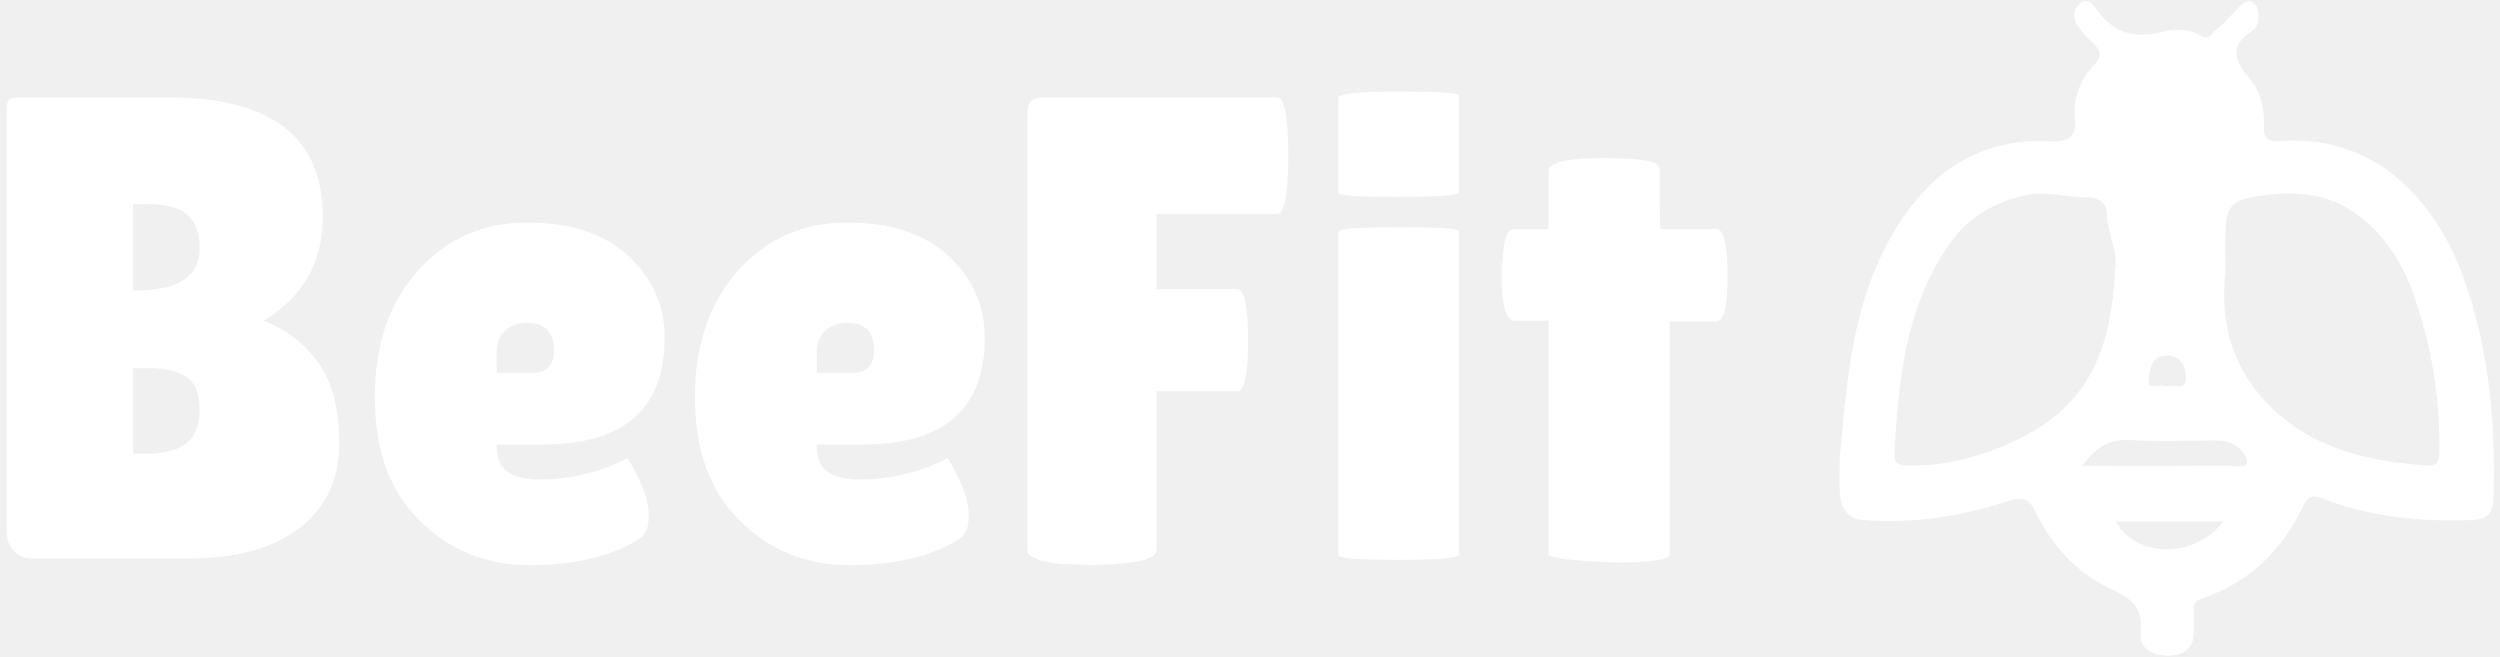
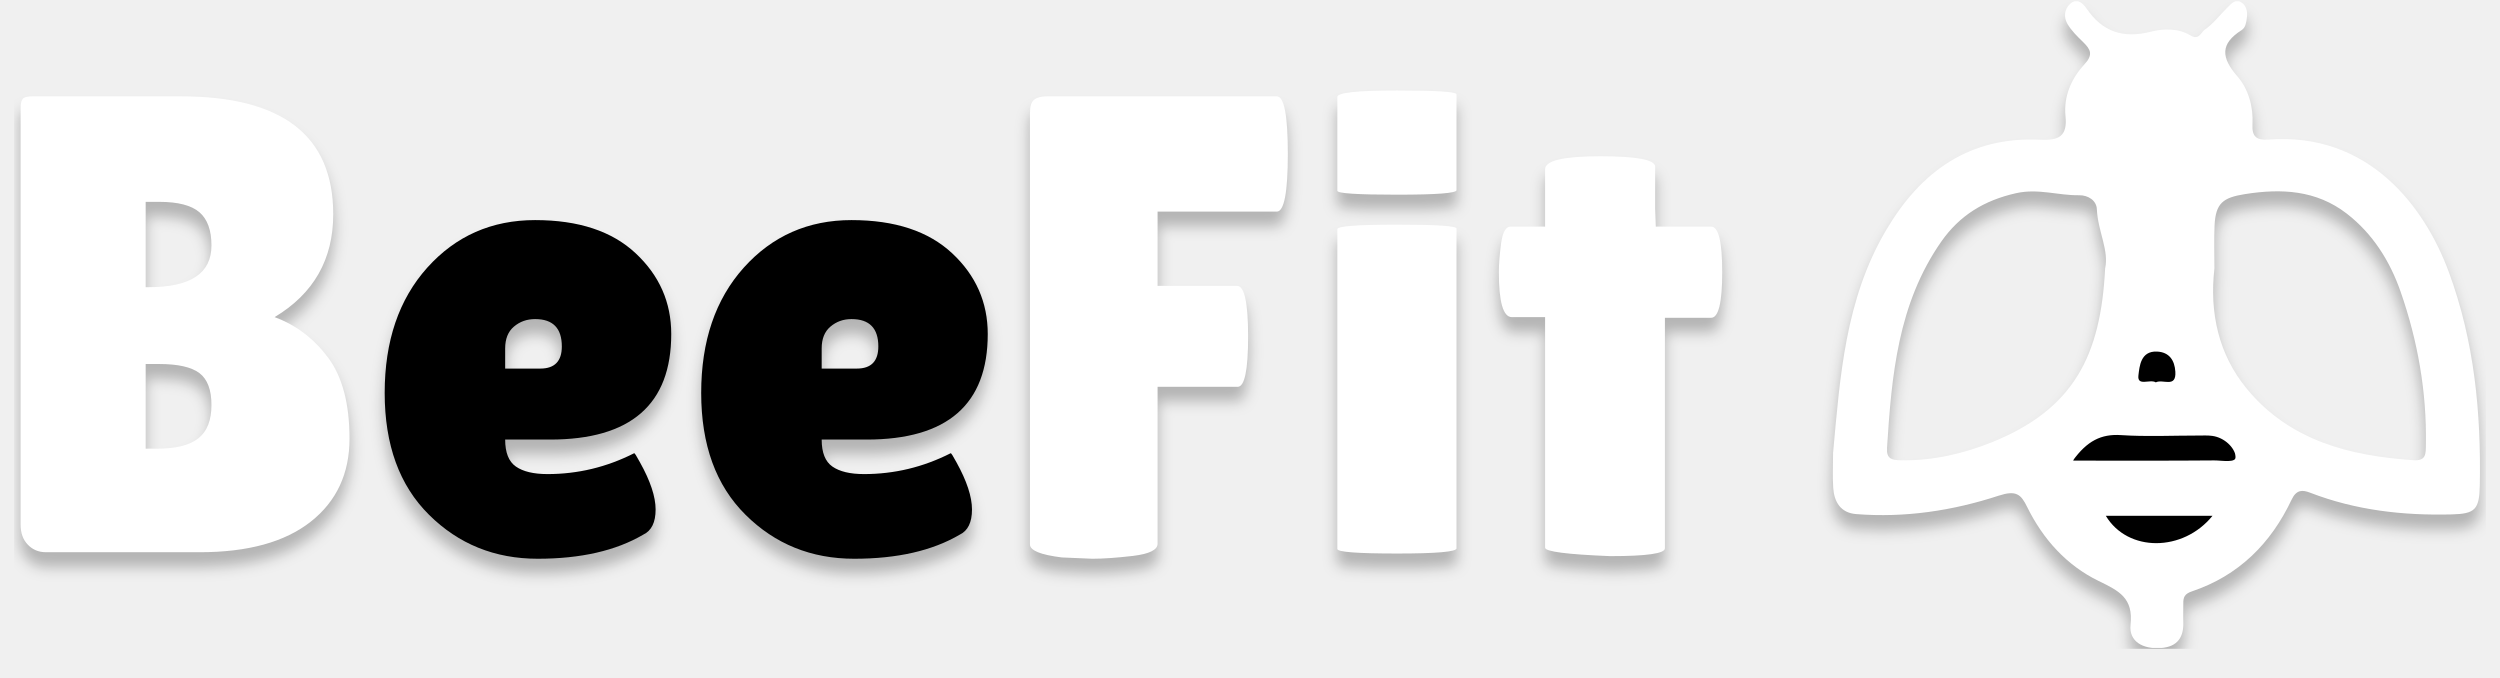
- <svg xmlns="http://www.w3.org/2000/svg" width="701" height="184" viewBox="0 0 701 184" fill="none">
-   <g clip-path="url(#clip0_7_4)">
-     <g clip-path="url(#clip1_7_4)">
-       <g clip-path="url(#clip2_7_4)">
-         <g clip-path="url(#clip3_7_4)">
-           <g clip-path="url(#clip4_7_4)">
-             <g clip-path="url(#clip5_7_4)">
-               <g clip-path="url(#clip6_7_4)">
-                 <g clip-path="url(#clip7_7_4)">
-                   <g clip-path="url(#clip8_7_4)">
-                     <path d="M90.506 60.756C90.506 73.562 84.965 83.289 73.883 89.938C79.917 92.154 84.965 95.971 89.028 101.389C93.091 106.807 95.123 114.478 95.123 124.402C95.123 134.302 91.466 142.145 84.152 147.932C76.814 153.719 66.311 156.613 52.643 156.613H9.055C6.962 156.613 5.238 155.899 3.884 154.471C2.529 153.067 1.852 151.195 1.852 148.856V30.651C1.852 29.296 2.074 28.398 2.517 27.954C2.936 27.536 3.822 27.326 5.177 27.326H47.287C76.1 27.326 90.506 38.47 90.506 60.756ZM41.192 57.247H37.313V81.442H38.237C50.057 81.442 55.968 77.502 55.968 69.621C55.968 65.312 54.835 62.172 52.569 60.202C50.279 58.232 46.487 57.247 41.192 57.247ZM41.192 103.236H37.313V127.246H40.638C45.933 127.246 49.811 126.261 52.274 124.291C54.736 122.321 55.968 119.181 55.968 114.872C55.968 110.562 54.835 107.546 52.569 105.822C50.279 104.098 46.487 103.236 41.192 103.236ZM178.421 151.626C170.664 156.182 160.69 158.46 148.5 158.46C136.31 158.46 126.029 154.298 117.656 145.975C109.283 137.676 105.097 126.163 105.097 111.437C105.097 96.735 109.123 84.89 117.176 75.901C125.253 66.913 135.448 62.418 147.761 62.418C160.074 62.418 169.58 65.558 176.278 71.838C183.001 78.118 186.363 85.752 186.363 94.74C186.363 114.687 174.911 124.661 152.009 124.661H139.265C139.265 128.355 140.275 130.903 142.294 132.307C144.338 133.735 147.33 134.45 151.271 134.45C159.89 134.45 168.078 132.479 175.835 128.539C175.958 128.416 176.512 129.278 177.497 131.125C180.452 136.42 181.93 140.877 181.93 144.497C181.93 148.142 180.76 150.518 178.421 151.626ZM155.334 98.249C155.334 93.078 152.81 90.492 147.761 90.492C145.422 90.492 143.415 91.206 141.74 92.635C140.09 94.038 139.265 96.094 139.265 98.803V104.529H149.239C153.302 104.529 155.334 102.436 155.334 98.249ZM268.183 151.626C260.425 156.182 250.452 158.46 238.262 158.46C226.072 158.46 215.791 154.298 207.418 145.975C199.045 137.676 194.859 126.163 194.859 111.437C194.859 96.735 198.885 84.89 206.938 75.901C215.015 66.913 225.198 62.418 237.486 62.418C249.799 62.418 259.317 65.558 266.04 71.838C272.763 78.118 276.124 85.752 276.124 94.74C276.124 114.687 264.673 124.661 241.771 124.661H229.027C229.027 128.355 230.037 130.903 232.056 132.307C234.1 133.735 237.092 134.45 241.032 134.45C249.652 134.45 257.84 132.479 265.597 128.539C265.72 128.416 266.274 129.278 267.259 131.125C270.19 136.42 271.655 140.877 271.655 144.497C271.655 148.142 270.497 150.518 268.183 151.626ZM245.096 98.249C245.096 93.078 242.559 90.492 237.486 90.492C235.171 90.492 233.177 91.206 231.502 92.635C229.852 94.038 229.027 96.094 229.027 98.803V104.529H239.001C243.064 104.529 245.096 102.436 245.096 98.249ZM292.895 27.326H358.092C360.185 27.326 361.232 32.769 361.232 43.653C361.232 54.563 360.185 60.017 358.092 60.017H324.293V81.073H346.826C348.919 81.073 349.966 85.85 349.966 95.405C349.966 104.935 348.981 109.7 347.011 109.7H324.293V154.212C324.293 155.936 321.99 157.081 317.385 157.647C312.756 158.189 308.902 158.46 305.823 158.46L297.143 158.091C291.109 157.352 288.093 156.12 288.093 154.397V32.128C288.093 30.158 288.499 28.865 289.312 28.25C290.1 27.634 291.294 27.326 292.895 27.326ZM409.068 64.819V155.505C409.068 156.49 403.441 156.982 392.187 156.982C380.908 156.982 375.269 156.551 375.269 155.69V65.004C375.269 64.142 380.908 63.711 392.187 63.711C403.441 63.711 409.068 64.081 409.068 64.819ZM409.068 26.772V53.922C409.068 54.784 403.441 55.215 392.187 55.215C380.908 55.215 375.269 54.846 375.269 54.107V27.511C375.269 26.28 380.908 25.664 392.187 25.664C403.441 25.664 409.068 26.033 409.068 26.772ZM468.171 90.123V155.505C468.171 156.982 462.999 157.721 452.656 157.721C440.343 157.229 434.187 156.428 434.187 155.32V89.938H424.767C422.305 89.938 421.073 85.69 421.073 77.194C421.073 74.978 421.283 72.269 421.701 69.067C422.145 65.866 423.043 64.265 424.398 64.265H434.187V48.012C434.187 45.55 439.383 44.318 449.775 44.318C460.192 44.318 465.4 45.303 465.4 47.273V59.094L465.585 64.265H481.284C483.377 64.265 484.424 68.575 484.424 77.194C484.424 85.813 483.377 90.123 481.284 90.123H468.171Z" fill="white" />
+ <svg xmlns="http://www.w3.org/2000/svg" width="709" height="192" viewBox="0 0 709 192" fill="none">
+   <g clip-path="url(#clip0_7_2)" filter="url(#filter0_d_7_2)">
+     <g clip-path="url(#clip1_7_2)">
+       <g clip-path="url(#clip2_7_2)">
+         <g clip-path="url(#clip3_7_2)">
+           <g clip-path="url(#clip4_7_2)">
+             <g clip-path="url(#clip5_7_2)">
+               <g clip-path="url(#clip6_7_2)">
+                 <g clip-path="url(#clip7_7_2)">
+                   <g clip-path="url(#clip8_7_2)">
+                     <g clip-path="url(#clip9_7_2)">
+                       <path fill-rule="evenodd" clip-rule="evenodd" d="M94.506 60.756C94.506 73.562 88.965 83.289 77.883 89.938C83.917 92.154 88.965 95.971 93.028 101.389C97.091 106.807 99.123 114.478 99.123 124.402C99.123 134.302 95.466 142.145 88.152 147.932C80.814 153.719 70.311 156.613 56.643 156.613H13.055C10.962 156.613 9.238 155.899 7.884 154.471C6.529 153.067 5.852 151.195 5.852 148.856V30.651C5.852 29.296 6.074 28.398 6.517 27.954C6.936 27.536 7.822 27.326 9.177 27.326H51.287C80.1 27.326 94.506 38.47 94.506 60.756ZM45.192 57.247H41.313V81.442H42.237C54.057 81.442 59.968 77.502 59.968 69.621C59.968 65.312 58.835 62.172 56.569 60.202C54.279 58.232 50.487 57.247 45.192 57.247ZM45.192 103.236H41.313V127.246H44.638C49.933 127.246 53.811 126.261 56.274 124.291C58.736 122.321 59.968 119.181 59.968 114.872C59.968 110.562 58.835 107.546 56.569 105.822C54.279 104.098 50.487 103.236 45.192 103.236ZM296.895 27.326H362.092C364.185 27.326 365.232 32.769 365.232 43.653C365.232 54.563 364.185 60.017 362.092 60.017H328.293V81.073H350.826C352.919 81.073 353.966 85.85 353.966 95.405C353.966 104.935 352.981 109.7 351.01 109.7H328.293V154.212C328.293 155.936 325.99 157.081 321.385 157.647C316.756 158.189 312.902 158.46 309.823 158.46L301.143 158.091C295.109 157.352 292.093 156.12 292.093 154.397V32.128C292.093 30.158 292.499 28.865 293.312 28.25C294.1 27.634 295.294 27.326 296.895 27.326ZM413.068 64.819V155.505C413.068 156.49 407.441 156.982 396.187 156.982C384.908 156.982 379.269 156.551 379.269 155.689V65.004C379.269 64.142 384.908 63.711 396.187 63.711C407.441 63.711 413.068 64.081 413.068 64.819ZM413.068 26.772V53.922C413.068 54.784 407.441 55.215 396.187 55.215C384.908 55.215 379.269 54.846 379.269 54.107V27.511C379.269 26.28 384.908 25.664 396.187 25.664C407.441 25.664 413.068 26.033 413.068 26.772ZM472.171 90.123V155.505C472.171 156.982 466.999 157.721 456.656 157.721C444.343 157.229 438.187 156.428 438.187 155.32V89.938H428.767C426.305 89.938 425.073 85.69 425.073 77.194C425.073 74.978 425.283 72.269 425.701 69.067C426.145 65.866 427.043 64.265 428.398 64.265H438.187V48.012C438.187 45.55 443.383 44.318 453.775 44.318C464.192 44.318 469.4 45.303 469.4 47.273V59.094L469.585 64.265H485.284C487.377 64.265 488.424 68.575 488.424 77.194C488.424 85.813 487.377 90.123 485.284 90.123H472.171Z" fill="white" />
+                       <path fill-rule="evenodd" clip-rule="evenodd" d="M272.183 151.626C264.425 156.182 254.452 158.46 242.262 158.46C230.072 158.46 219.791 154.298 211.418 145.975C203.045 137.676 198.859 126.163 198.859 111.437C198.859 96.735 202.885 84.89 210.938 75.901C219.015 66.913 229.198 62.418 241.486 62.418C253.799 62.418 263.317 65.558 270.04 71.838C276.763 78.118 280.124 85.752 280.124 94.74C280.124 114.687 268.673 124.661 245.771 124.661H233.027C233.027 128.355 234.037 130.903 236.056 132.307C238.1 133.735 241.092 134.45 245.032 134.45C253.652 134.45 261.84 132.479 269.597 128.539C269.72 128.416 270.274 129.278 271.259 131.125C274.19 136.42 275.655 140.877 275.655 144.497C275.655 148.142 274.497 150.518 272.183 151.626ZM241.486 90.492C246.559 90.492 249.096 93.078 249.096 98.249C249.096 102.436 247.064 104.529 243.001 104.529H233.027V98.803C233.027 96.094 233.852 94.038 235.502 92.635C237.177 91.206 239.171 90.492 241.486 90.492Z" fill="black" />
+                       <path fill-rule="evenodd" clip-rule="evenodd" d="M182.421 151.626C174.664 156.182 164.69 158.46 152.5 158.46C140.31 158.46 130.029 154.298 121.656 145.975C113.283 137.676 109.097 126.163 109.097 111.437C109.097 96.735 113.123 84.89 121.176 75.901C129.253 66.913 139.448 62.418 151.761 62.418C164.074 62.418 173.58 65.558 180.278 71.838C187.001 78.118 190.363 85.752 190.363 94.74C190.363 114.687 178.912 124.661 156.009 124.661H143.265C143.265 128.355 144.275 130.903 146.294 132.307C148.338 133.735 151.33 134.45 155.271 134.45C163.89 134.45 172.078 132.479 179.835 128.539C179.958 128.416 180.512 129.278 181.497 131.125C184.452 136.42 185.93 140.877 185.93 144.497C185.93 148.142 184.76 150.518 182.421 151.626ZM151.761 90.492C156.81 90.492 159.334 93.078 159.334 98.249C159.334 102.436 157.302 104.529 153.239 104.529H143.265V98.803C143.265 96.094 144.09 94.038 145.74 92.635C147.415 91.206 149.422 90.492 151.761 90.492Z" fill="black" />
+                     </g>
                  </g>
                </g>
              </g>
-             </g>
-             <g clip-path="url(#clip9_7_4)">
-               <g clip-path="url(#clip10_7_4)">
-                 <path fill-rule="evenodd" clip-rule="evenodd" d="M515.86 128.432C517.846 106.695 519.322 84.921 530.845 65.363C540.798 48.47 554.631 38.646 574.769 39.625C579.98 39.879 582.334 38.528 581.775 32.998C581.2 27.297 583.436 22.245 587.182 18.204C589.659 15.53 588.913 14.02 586.812 11.976C585.155 10.362 583.414 8.688 582.286 6.713C581.271 4.937 581.374 2.688 583.072 1.104C585.072 -0.762 586.849 1.102 587.661 2.295C592.256 9.061 598.1 11.011 606.074 8.975C609.577 8.078 613.837 7.971 617.297 10.089C619.62 11.511 620.274 9.087 621.226 8.446C623.645 6.812 625.473 4.318 627.603 2.234C628.732 1.129 629.921 -0.488 631.731 0.74C633.203 1.736 633.444 3.486 633.192 5.198C633.006 6.453 632.874 7.817 631.678 8.578C625.587 12.437 625.938 16.394 630.494 21.617C633.681 25.27 635.072 30.251 634.807 35.314C634.627 38.705 635.929 39.842 639.306 39.587C667.924 37.422 683.72 58.812 690.484 77.134C697.744 96.793 699.664 117.026 699.269 137.692C699.139 144.543 697.92 145.721 691.271 145.889C677.523 146.232 664.076 144.725 651.138 139.725C649.008 138.901 647.269 138.802 645.902 141.7C640.041 154.146 630.869 163.268 617.626 167.714C615.527 168.418 615.149 169.412 615.184 171.191C615.217 172.849 615.108 174.508 615.184 176.158C615.39 180.655 613.614 183.419 608.842 183.782C603.731 184.167 599.712 181.913 600.223 177.223C601.053 169.588 597.003 167.594 591.164 164.762C582.135 160.379 575.389 152.929 570.883 143.746C569.137 140.184 567.797 138.949 562.804 140.581C549.82 144.834 536.209 146.899 522.386 145.795C518.003 145.446 516.17 142.36 515.9 138.359C515.683 135.064 515.86 131.743 515.86 128.432ZM593.009 76.134C594.174 71.066 590.911 65.426 590.673 59.368C590.574 56.854 588.211 55.334 585.618 55.371C579.687 55.461 574.055 53.383 567.793 54.781C558.706 56.814 551.711 61.105 546.51 68.572C534.267 86.154 532.459 106.489 531.165 126.971C530.968 130.089 532.403 130.483 535.066 130.538C544.141 130.718 552.968 128.637 561.078 125.348C584.166 115.979 591.778 100.788 593.009 76.134ZM624.016 76.112C622.579 88.708 625.176 100.54 633.247 110.313C645.36 124.975 662.299 129.275 680.404 130.516C684.137 130.773 683.933 128.639 683.979 126.065C684.24 111.182 681.683 96.732 676.821 82.759C673.796 74.072 668.927 66.286 661.519 60.567C652.908 53.921 643.048 53.401 632.659 55.053C626.453 56.042 624.347 57.593 624.051 63.981C623.865 68.015 624.016 72.067 624.016 76.112ZM583.857 130.631C597.986 130.631 610.961 130.69 623.937 130.574C626.119 130.556 630.321 131.433 630.049 129.433C629.71 126.932 626.883 124.078 623.366 123.613C622.101 123.446 620.804 123.519 619.523 123.519C612.186 123.512 604.828 123.879 597.527 123.398C591.859 123.023 587.891 125.059 583.857 130.631ZM623.467 146.275C612.927 146.275 603.179 146.275 593.204 146.275C599.447 156.685 615.164 156.57 623.467 146.275ZM607.384 108.439C609.34 107.389 613.227 110.199 612.929 105.406C612.732 102.236 611.244 99.858 607.717 99.704C603.043 99.503 602.768 103.96 602.459 106.43C602.046 109.716 605.773 107.411 607.384 108.439Z" fill="white" />
+               <g clip-path="url(#clip10_7_2)">
+                 <g clip-path="url(#clip11_7_2)">
+                   <rect x="588" y="94" width="46" height="64" rx="23" fill="black" />
+                   <path fill-rule="evenodd" clip-rule="evenodd" d="M519.86 128.432C521.846 106.695 523.322 84.921 534.845 65.363C544.798 48.47 558.631 38.646 578.769 39.625C583.98 39.879 586.334 38.528 585.775 32.998C585.2 27.297 587.436 22.245 591.182 18.204C593.659 15.53 592.913 14.02 590.812 11.976C589.155 10.362 587.414 8.688 586.286 6.713C585.271 4.937 585.374 2.688 587.072 1.104C589.072 -0.762 590.849 1.102 591.661 2.295C596.256 9.061 602.1 11.011 610.074 8.975C613.577 8.078 617.837 7.971 621.297 10.089C623.62 11.511 624.274 9.087 625.226 8.446C627.645 6.812 629.473 4.318 631.603 2.234C632.732 1.129 633.921 -0.488 635.731 0.74C637.203 1.736 637.444 3.486 637.192 5.198C637.006 6.454 636.874 7.817 635.678 8.578C629.587 12.437 629.938 16.394 634.494 21.617C637.681 25.27 639.072 30.251 638.807 35.314C638.627 38.705 639.929 39.842 643.306 39.587C671.924 37.422 687.72 58.812 694.485 77.134C701.744 96.793 703.664 117.026 703.269 137.692C703.139 144.543 701.92 145.721 695.271 145.889C681.523 146.232 668.076 144.725 655.138 139.725C653.008 138.901 651.269 138.802 649.902 141.7C644.041 154.146 634.869 163.268 621.626 167.714C619.527 168.418 619.149 169.412 619.184 171.191C619.217 172.849 619.108 174.508 619.184 176.158C619.39 180.656 617.614 183.42 612.842 183.782C607.731 184.167 603.712 181.913 604.223 177.223C605.053 169.588 601.003 167.594 595.164 164.762C586.135 160.379 579.389 152.929 574.883 143.746C573.137 140.184 571.797 138.949 566.804 140.581C553.82 144.834 540.209 146.899 526.386 145.795C522.003 145.446 520.17 142.36 519.9 138.359C519.683 135.064 519.86 131.743 519.86 128.432ZM597.009 76.134C598.174 71.066 594.911 65.426 594.673 59.368C594.574 56.854 592.211 55.334 589.618 55.371C583.687 55.461 578.055 53.383 571.793 54.781C562.706 56.814 555.711 61.105 550.51 68.572C538.267 86.154 536.459 106.489 535.165 126.971C534.968 130.089 536.403 130.483 539.066 130.538C548.141 130.718 556.968 128.637 565.078 125.348C588.166 115.979 595.778 100.788 597.009 76.134ZM628.016 76.112C626.579 88.708 629.176 100.54 637.247 110.313C649.36 124.975 666.299 129.275 684.404 130.516C688.137 130.773 687.933 128.639 687.979 126.065C688.24 111.182 685.683 96.732 680.821 82.76C677.796 74.072 672.927 66.286 665.519 60.567C656.908 53.921 647.048 53.401 636.659 55.053C630.453 56.042 628.347 57.593 628.051 63.981C627.865 68.015 628.016 72.067 628.016 76.112ZM587.857 130.631C601.986 130.631 614.961 130.69 627.937 130.574C630.119 130.556 634.321 131.433 634.05 129.433C633.71 126.932 630.883 124.078 627.366 123.613C626.101 123.446 624.804 123.519 623.523 123.519C616.186 123.512 608.828 123.88 601.527 123.398C595.859 123.023 591.891 125.059 587.857 130.631ZM627.467 146.275C616.927 146.275 607.18 146.275 597.204 146.275C603.447 156.686 619.164 156.57 627.467 146.275ZM611.384 108.439C613.34 107.389 617.227 110.199 616.929 105.406C616.732 102.236 615.244 99.858 611.717 99.704C607.044 99.503 606.768 103.96 606.459 106.43C606.046 109.716 609.773 107.411 611.384 108.439Z" fill="white" />
+                 </g>
              </g>
            </g>
          </g>
        </g>
      </g>
    </g>
  </g>
  <defs>
-     <clipPath id="clip0_7_4">
-       <rect width="700" height="183.4" fill="white" transform="translate(0.575745 0.361938)" />
+     <filter id="filter0_d_7_2" x="0" y="0" width="709" height="192" filterUnits="userSpaceOnUse" color-interpolation-filters="sRGB">
+       <feFlood flood-opacity="0" result="BackgroundImageFix" />
+       <feColorMatrix in="SourceAlpha" type="matrix" values="0 0 0 0 0 0 0 0 0 0 0 0 0 0 0 0 0 0 127 0" result="hardAlpha" />
+       <feOffset dy="4" />
+       <feGaussianBlur stdDeviation="2" />
+       <feColorMatrix type="matrix" values="0 0 0 0 0 0 0 0 0 0 0 0 0 0 0 0 0 0 0.25 0" />
+       <feBlend mode="normal" in2="BackgroundImageFix" result="effect1_dropShadow_7_2" />
+       <feBlend mode="normal" in="SourceGraphic" in2="effect1_dropShadow_7_2" result="shape" />
+     </filter>
+     <clipPath id="clip0_7_2">
+       <rect width="701" height="184" fill="white" transform="translate(4)" />
    </clipPath>
-     <clipPath id="clip1_7_4">
-       <rect width="697.484" height="183.524" fill="white" transform="translate(1.83356 0.300003)" />
+     <clipPath id="clip1_7_2">
+       <rect width="700" height="183.4" fill="white" transform="translate(4.57574 0.361938)" />
    </clipPath>
-     <clipPath id="clip2_7_4">
-       <rect width="697.484" height="183.524" fill="white" transform="translate(1.83356 0.300003)" />
+     <clipPath id="clip2_7_2">
+       <rect width="697.484" height="183.524" fill="white" transform="translate(5.83356 0.300003)" />
    </clipPath>
-     <clipPath id="clip3_7_4">
-       <rect width="697.484" height="183.524" fill="white" transform="translate(1.83356 0.300003)" />
+     <clipPath id="clip3_7_2">
+       <rect width="697.484" height="183.524" fill="white" transform="translate(5.83356 0.300003)" />
    </clipPath>
-     <clipPath id="clip4_7_4">
-       <rect width="697.484" height="183.524" fill="white" transform="translate(1.83356 0.300003)" />
+     <clipPath id="clip4_7_2">
+       <rect width="697.484" height="183.524" fill="white" transform="translate(5.83356 0.300003)" />
    </clipPath>
-     <clipPath id="clip5_7_4">
-       <rect width="482.609" height="132.796" fill="white" transform="translate(1.83356 25.664)" />
+     <clipPath id="clip5_7_2">
+       <rect width="697.484" height="183.524" fill="white" transform="translate(5.83356 0.300003)" />
    </clipPath>
-     <clipPath id="clip6_7_4">
-       <rect width="482.609" height="132.796" fill="white" transform="translate(1.83356 25.664)" />
+     <clipPath id="clip6_7_2">
+       <rect width="482.609" height="132.796" fill="white" transform="translate(5.83356 25.664)" />
    </clipPath>
-     <clipPath id="clip7_7_4">
-       <rect width="482.609" height="132.796" fill="white" transform="translate(1.83356 25.664)" />
+     <clipPath id="clip7_7_2">
+       <rect width="482.609" height="132.796" fill="white" transform="translate(5.83356 25.664)" />
    </clipPath>
-     <clipPath id="clip8_7_4">
-       <rect width="482.609" height="132.796" fill="white" transform="translate(1.83356 25.664)" />
+     <clipPath id="clip8_7_2">
+       <rect width="482.609" height="132.796" fill="white" transform="translate(5.83356 25.664)" />
    </clipPath>
-     <clipPath id="clip9_7_4">
-       <rect width="183.526" height="183.524" fill="white" transform="translate(515.792 0.300018)" />
+     <clipPath id="clip9_7_2">
+       <rect width="482.609" height="132.796" fill="white" transform="translate(5.83356 25.664)" />
    </clipPath>
-     <clipPath id="clip10_7_4">
-       <rect width="183.526" height="183.524" fill="white" transform="translate(515.792 0.300018)" />
+     <clipPath id="clip10_7_2">
+       <rect width="183.526" height="183.524" fill="white" transform="translate(519.792 0.300018)" />
+     </clipPath>
+     <clipPath id="clip11_7_2">
+       <rect width="183.526" height="183.524" fill="white" transform="translate(519.792 0.300018)" />
    </clipPath>
  </defs>
</svg>
